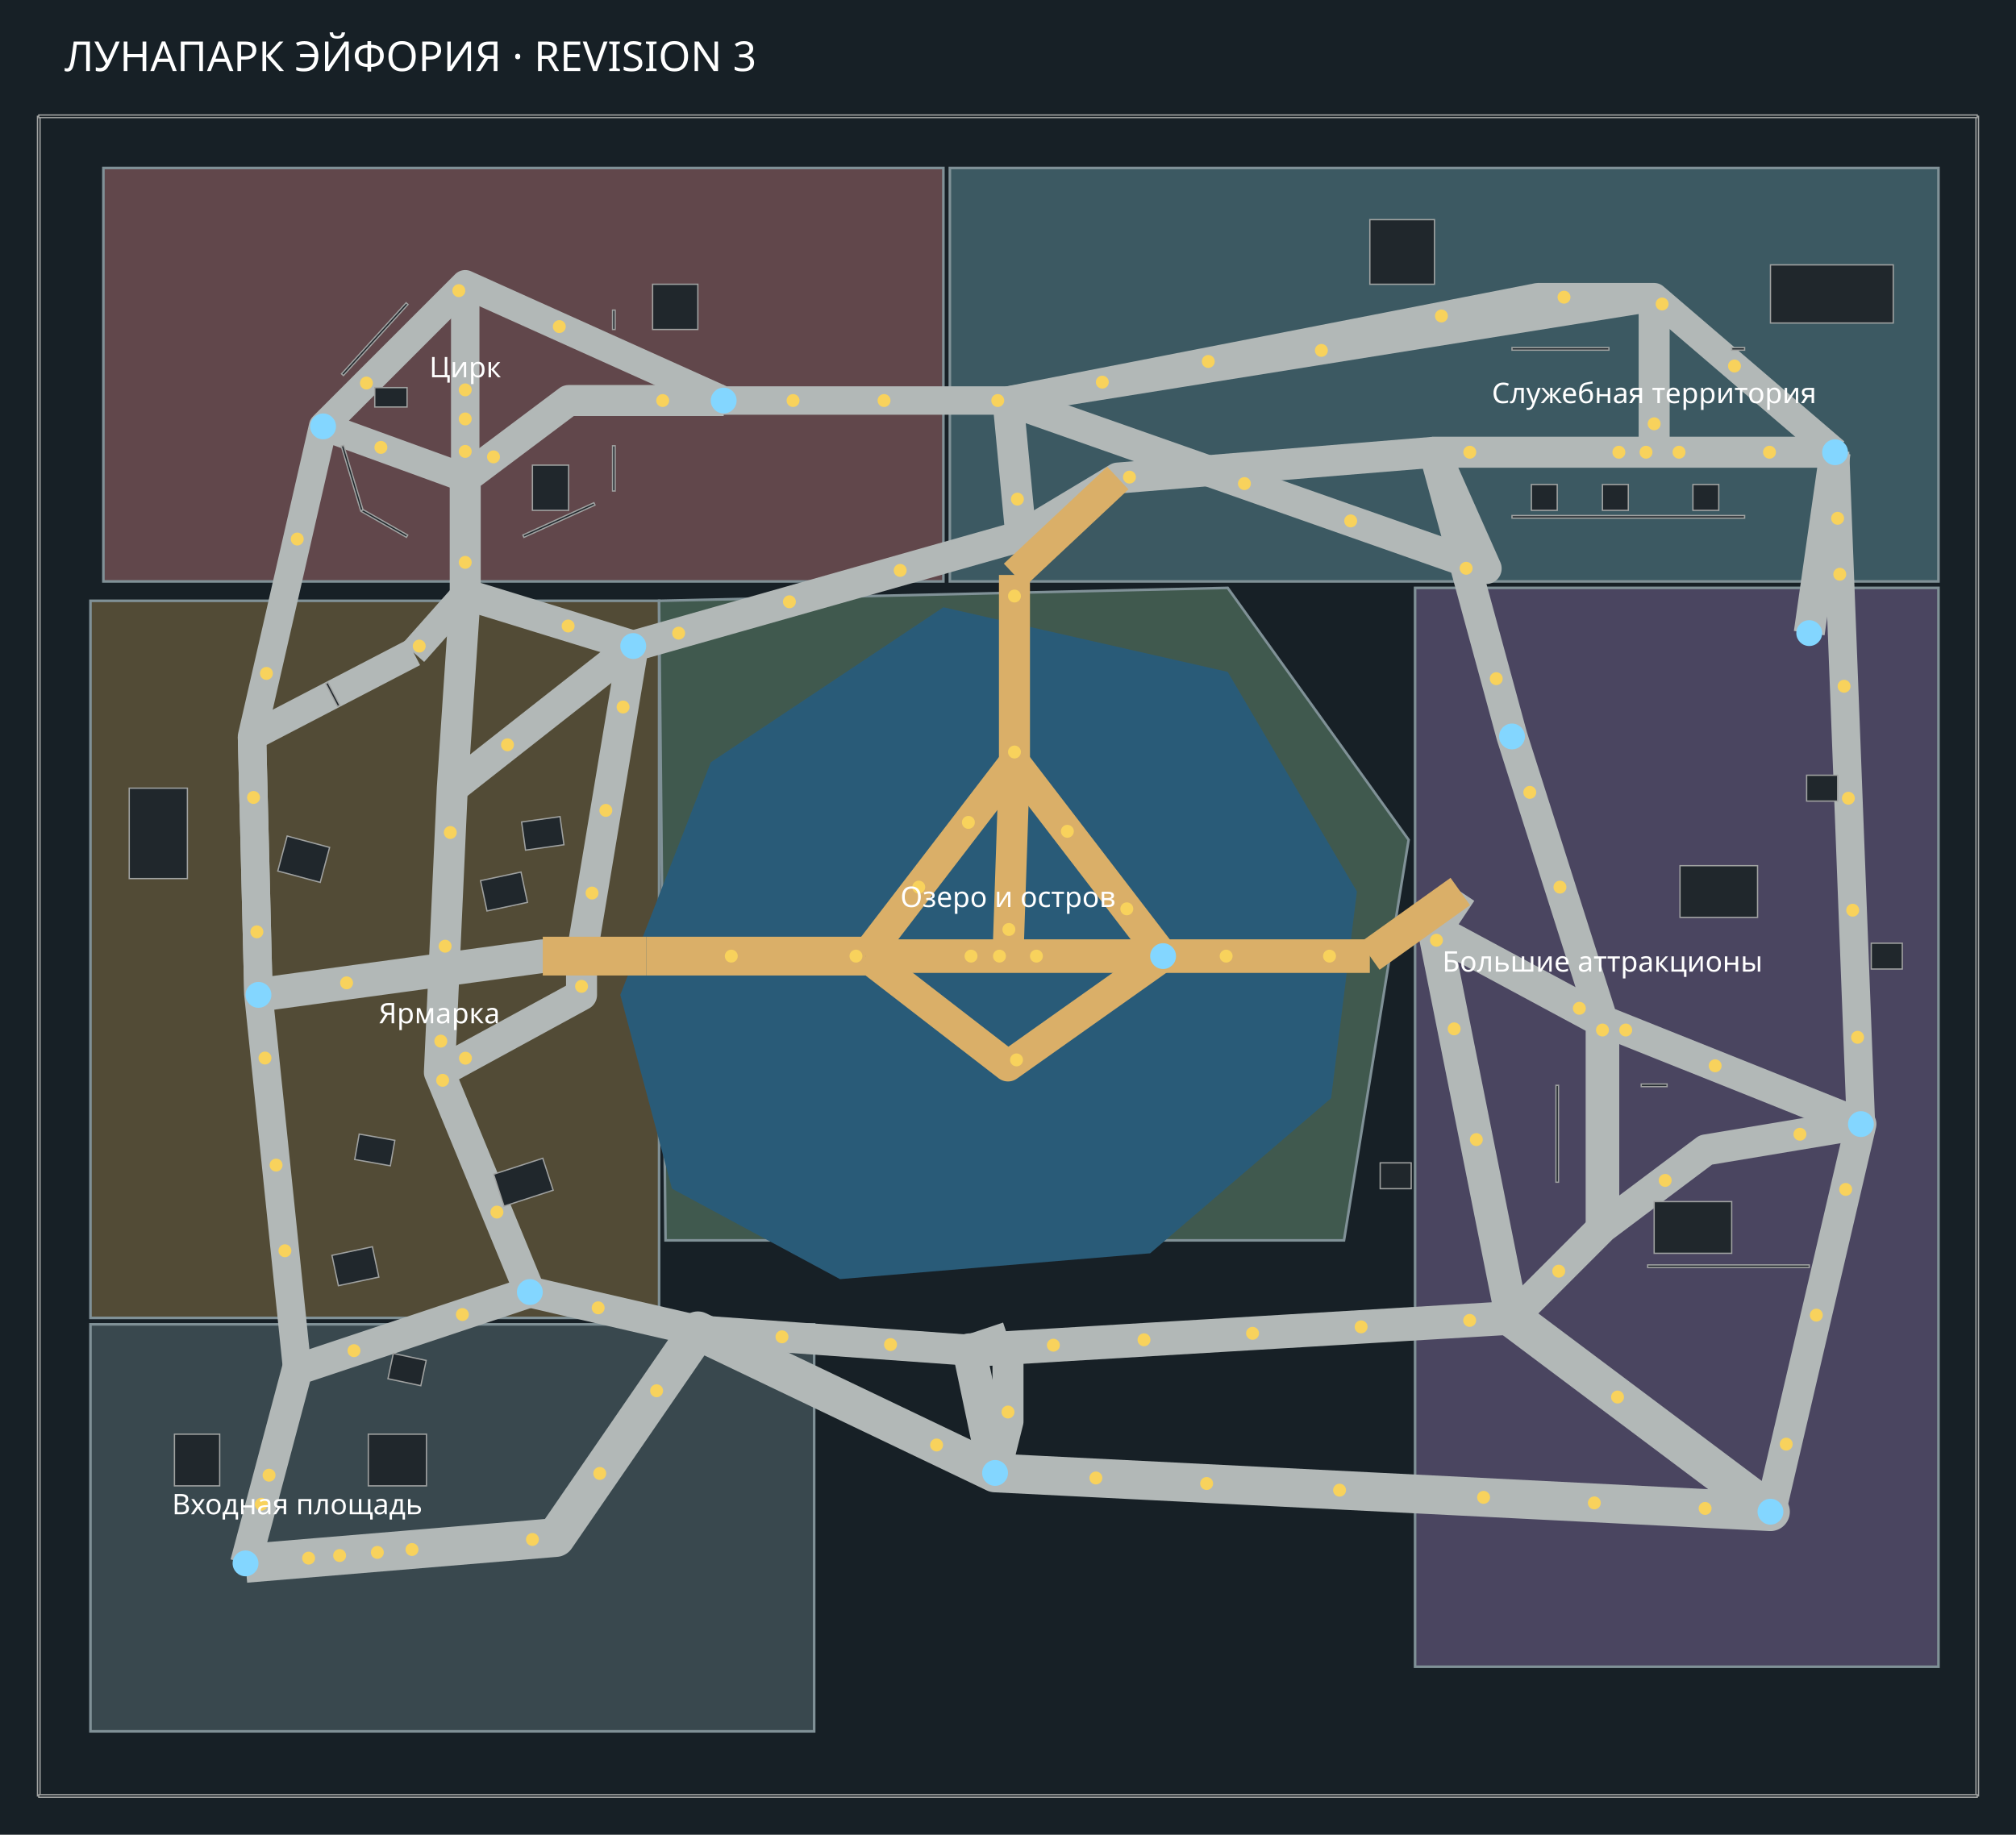
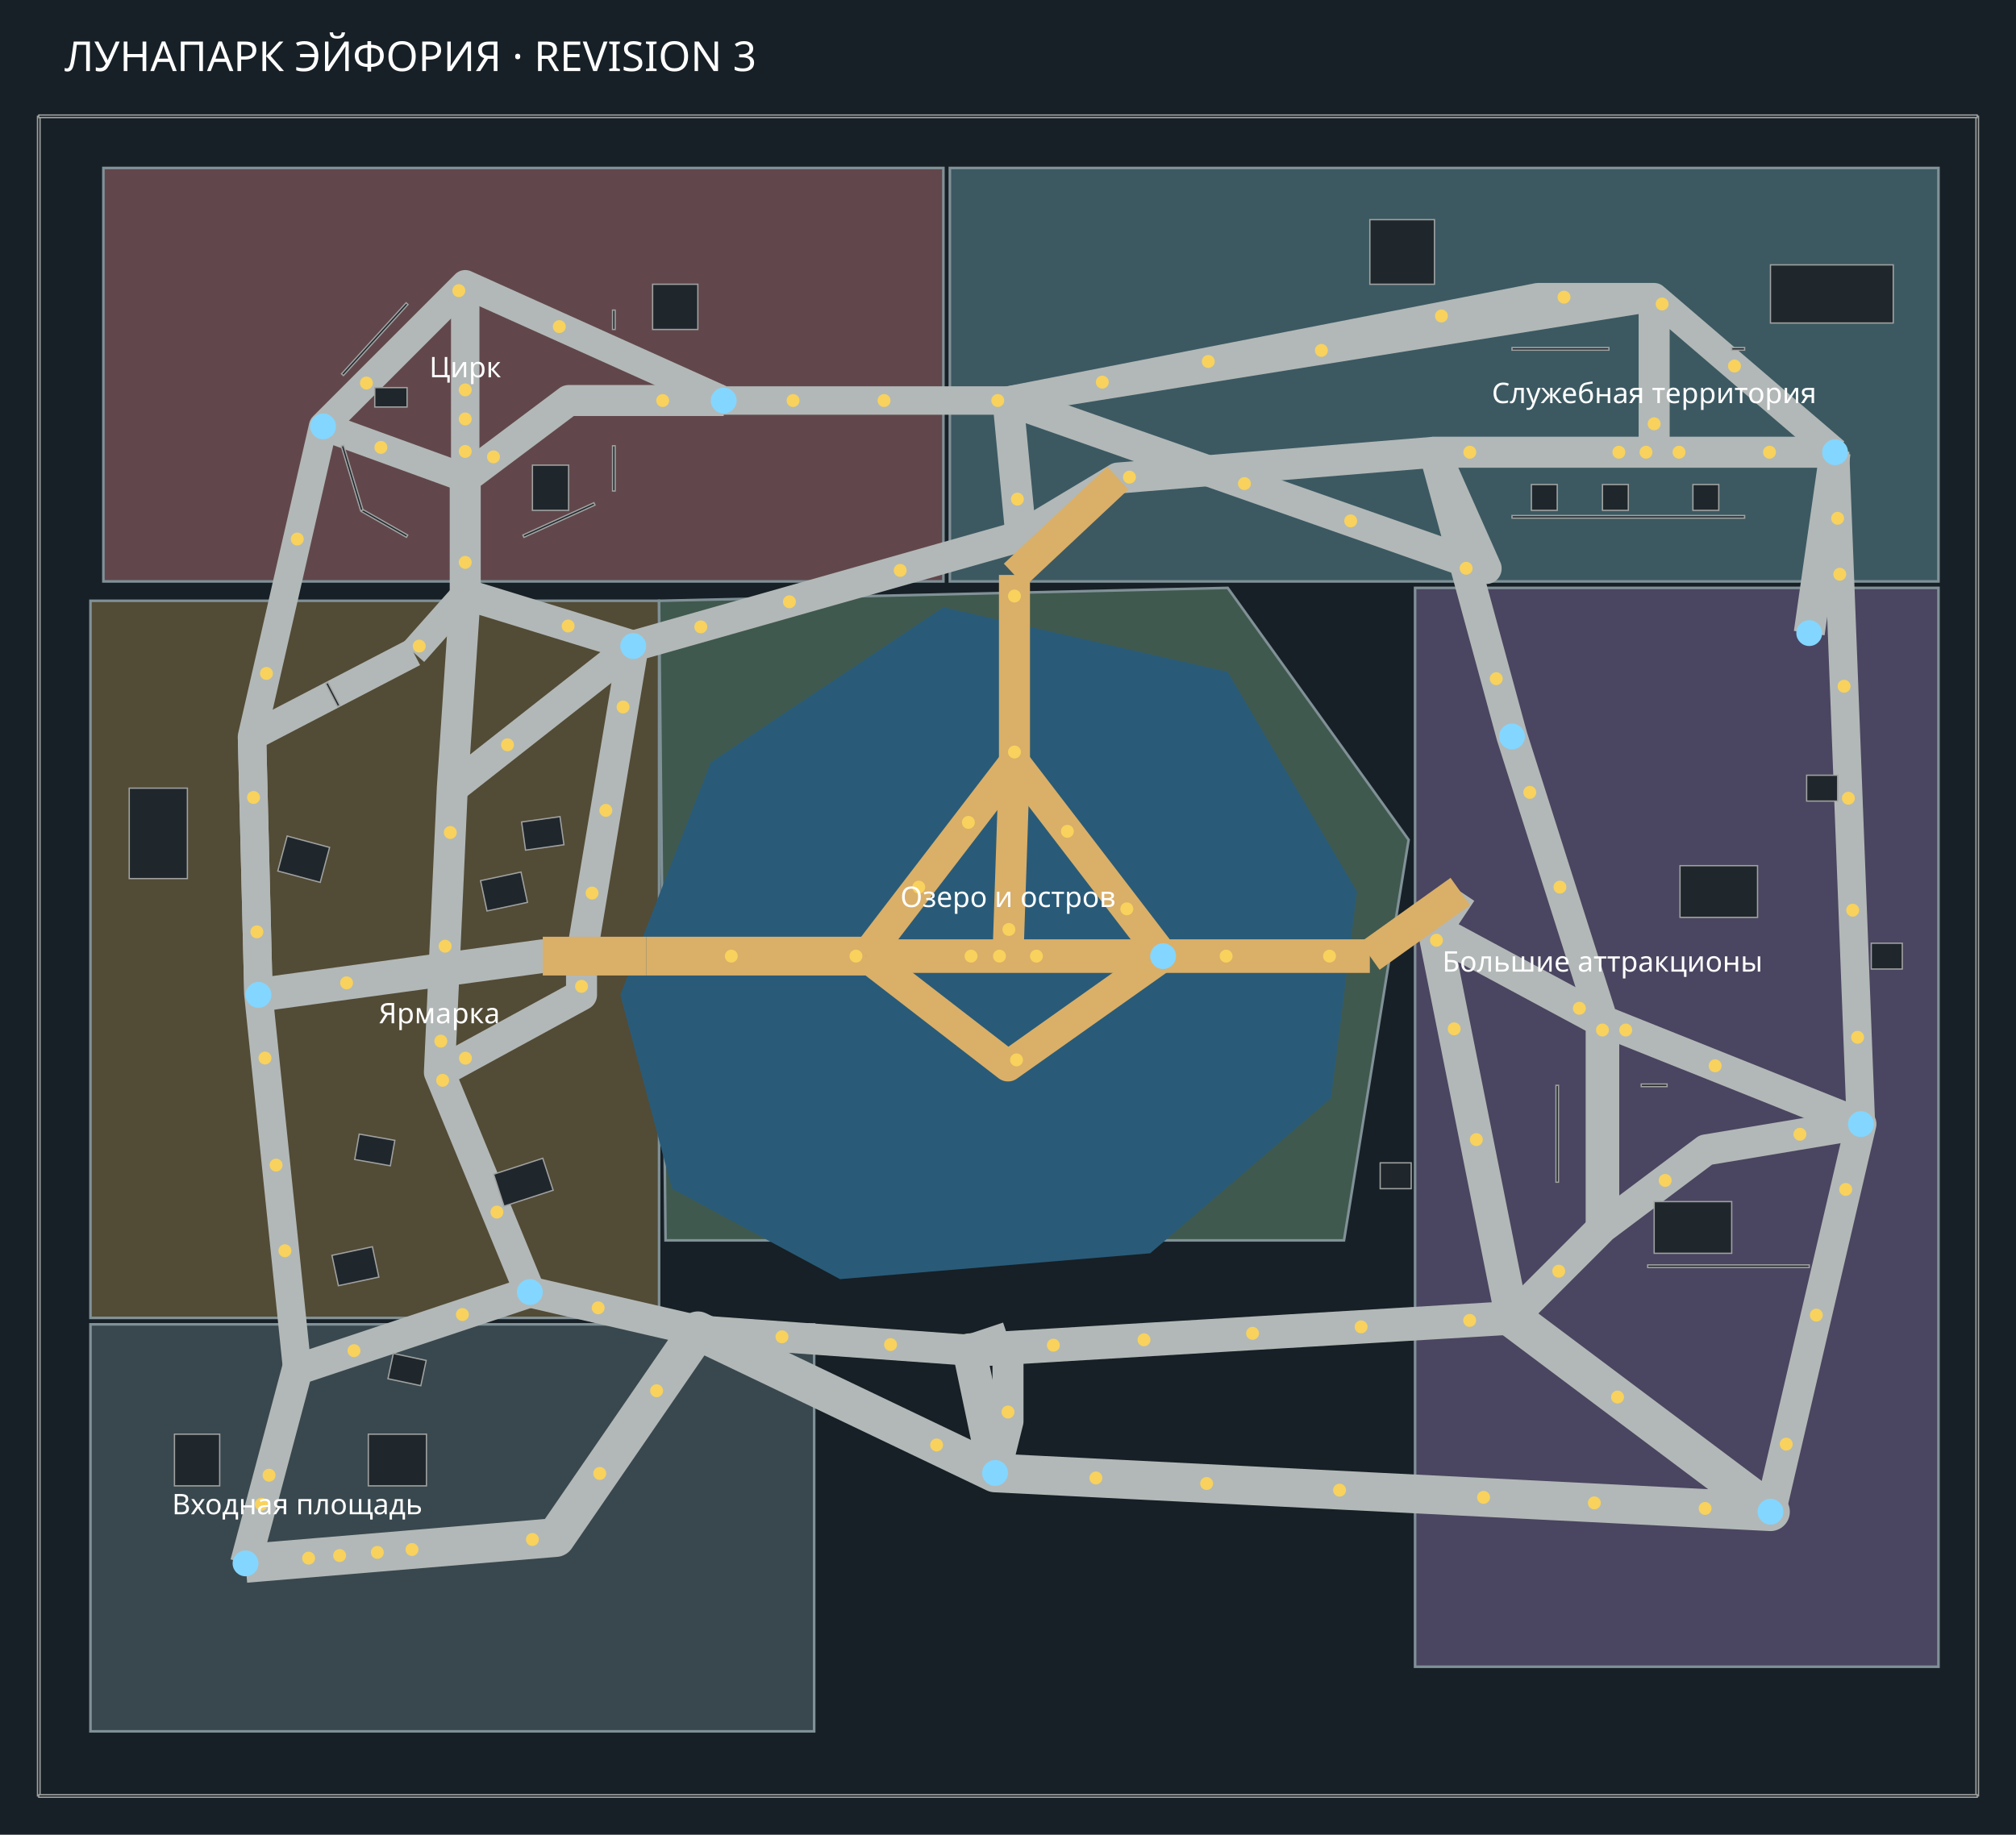
<svg xmlns="http://www.w3.org/2000/svg" viewBox="-30 -90 1560 1420">
  <rect x="-30" y="-90" width="1560" height="1420" fill="#172026" />
  <text x="20" y="-35" fill="white" font-size="32" font-family="sans-serif">ЛУНАПАРК ЭЙФОРИЯ · REVISION 3</text>
  <g transform="translate(0 1300) scale(1 -1)">
    <polygon points="40.0,50.0 600.0,50.0 600.0,365.0 40.0,365.0" fill="#39484e" stroke="#809197" stroke-width="2" />
    <polygon points="40.0,370.0 480.0,370.0 480.0,925.0 40.0,925.0" fill="#524b36" stroke="#809197" stroke-width="2" />
    <polygon points="485.0,430.0 1010.0,430.0 1060.0,740.0 920.0,935.0 480.0,925.0" fill="#40594e" stroke="#809197" stroke-width="2" />
    <polygon points="1065.0,100.0 1470.0,100.0 1470.0,935.0 1065.0,935.0" fill="#4a4560" stroke="#809197" stroke-width="2" />
    <polygon points="50.0,940.0 700.0,940.0 700.0,1260.0 50.0,1260.0" fill="#61474b" stroke="#809197" stroke-width="2" />
    <polygon points="705.0,940.0 1470.0,940.0 1470.0,1260.0 705.0,1260.0" fill="#3c5962" stroke="#809197" stroke-width="2" />
    <polygon points="490.0,470.0 620.0,400.0 860.0,420.0 1000.0,540.0 1020.0,700.0 920.0,870.0 700.0,920.0 520.0,800.0 450.0,620.0" fill="#295b78" />
    <polyline points="160,180 400,200 510,360 740,250 1340,220 1140,370" stroke="#b2b8b7" stroke-width="30" fill="none" stroke-linejoin="round" />
    <polyline points="160,180 200,330 380,390 310,560 320,780 330,930" stroke="#b2b8b7" stroke-width="24" fill="none" stroke-linejoin="round" />
    <polyline points="200,330 170,620 165,820 220,1060 330,1170 530,1080 750,1080 1250,1160 1390,1040" stroke="#b2b8b7" stroke-width="22" fill="none" stroke-linejoin="round" />
    <polyline points="380,390 510,360 720,345 750,355" stroke="#b2b8b7" stroke-width="24" fill="none" stroke-linejoin="round" />
    <polyline points="310,560 420,620 420,650 460,890 330,930" stroke="#b2b8b7" stroke-width="24" fill="none" stroke-linejoin="round" />
    <polyline points="320,780 460,890 760,975 750,1080" stroke="#b2b8b7" stroke-width="24" fill="none" stroke-linejoin="round" />
    <polyline points="330,930 330,1020 410,1080 530,1080" stroke="#b2b8b7" stroke-width="24" fill="none" stroke-linejoin="round" />
    <polyline points="220,1060 330,1020 330,1170" stroke="#b2b8b7" stroke-width="22" fill="none" stroke-linejoin="round" />
    <polyline points="1340,220 1410,520 1210,600 1140,820 1080,1040 1180,1040 1250,1040 1390,1040" stroke="#b2b8b7" stroke-width="24" fill="none" stroke-linejoin="round" />
    <polyline points="1140,370 1210,440 1290,500 1410,520" stroke="#b2b8b7" stroke-width="24" fill="none" stroke-linejoin="round" />
    <polyline points="1210,440 1210,600 1080,670 1100,700" stroke="#b2b8b7" stroke-width="26" fill="none" stroke-linejoin="round" />
    <polyline points="1410,520 1390,1040" stroke="#b2b8b7" stroke-width="22" fill="none" stroke-linejoin="round" />
    <polyline points="1250,1040 1250,1160" stroke="#b2b8b7" stroke-width="24" fill="none" stroke-linejoin="round" />
    <polyline points="1080,1040 1120,950 750,1080" stroke="#b2b8b7" stroke-width="24" fill="none" stroke-linejoin="round" />
    <polyline points="1250,1160 1160,1160 750,1080" stroke="#b2b8b7" stroke-width="22" fill="none" stroke-linejoin="round" />
    <polyline points="760,975 835,1020 1080,1040" stroke="#b2b8b7" stroke-width="24" fill="none" stroke-linejoin="round" />
    <polyline points="740,250 720,345 1140,370 1080,670" stroke="#b2b8b7" stroke-width="26" fill="none" stroke-linejoin="round" />
    <polyline points="640,650 750,565 870,650 755,800 640,650" stroke="#daaf68" stroke-width="24" fill="none" stroke-linejoin="round" />
    <polyline points="640,650 750,650 870,650" stroke="#daaf68" stroke-width="26" fill="none" stroke-linejoin="round" />
    <polyline points="750,650 755,800" stroke="#daaf68" stroke-width="24" fill="none" stroke-linejoin="round" />
    <polyline points="170,620 390,650 420,650" stroke="#b2b8b7" stroke-width="26" fill="none" stroke-linejoin="round" />
    <polyline points="740,250 750,290 750,355" stroke="#b2b8b7" stroke-width="24" fill="none" stroke-linejoin="round" />
    <polyline points="170,620 165,820" stroke="#b2b8b7" stroke-width="22" fill="none" stroke-linejoin="round" />
    <polyline points="290,885 330,930" stroke="#b2b8b7" stroke-width="22" fill="none" stroke-linejoin="round" />
    <polyline points="1370,900 1390,1040" stroke="#b2b8b7" stroke-width="24" fill="none" stroke-linejoin="round" />
    <polyline points="390,650 470,650" stroke="#daaf68" stroke-width="30" fill="none" stroke-linejoin="round" />
    <polyline points="470,650 640,650" stroke="#daaf68" stroke-width="30" fill="none" stroke-linejoin="round" />
    <polyline points="870,650 1030,650" stroke="#daaf68" stroke-width="26" fill="none" stroke-linejoin="round" />
    <polyline points="1030,650 1100,700" stroke="#daaf68" stroke-width="26" fill="none" stroke-linejoin="round" />
    <polyline points="755,800 755,945" stroke="#daaf68" stroke-width="24" fill="none" stroke-linejoin="round" />
    <polyline points="755,945 835,1020" stroke="#daaf68" stroke-width="24" fill="none" stroke-linejoin="round" />
    <polyline points="165,820 290,885" stroke="#b2b8b7" stroke-width="22" fill="none" stroke-linejoin="round" />
    <rect x="226.5" y="842.5" width="2.0" height="20.0" fill="#20272c" stroke="#a0a2a1" transform="rotate(27.47443 227.5 852.5)" />
    <rect x="105.0" y="240.0" width="35.0" height="40.0" fill="#20272c" stroke="#a0a2a1" transform="rotate(0 122.5 260.0)" />
    <rect x="255.0" y="240.0" width="45.0" height="40.0" fill="#20272c" stroke="#a0a2a1" transform="rotate(0 277.5 260.0)" />
    <rect x="229.0" y="398.0" width="32.0" height="24.0" fill="#20272c" stroke="#a0a2a1" transform="rotate(12 245.0 410.0)" />
    <rect x="246.0" y="490.0" width="28.0" height="20.0" fill="#20272c" stroke="#a0a2a1" transform="rotate(-10 260.0 500.0)" />
    <rect x="355.0" y="462.0" width="40.0" height="26.0" fill="#20272c" stroke="#a0a2a1" transform="rotate(18 375.0 475.0)" />
    <rect x="188.0" y="711.0" width="34.0" height="28.0" fill="#20272c" stroke="#a0a2a1" transform="rotate(-15 205.0 725.0)" />
    <rect x="375.0" y="734.0" width="30.0" height="22.0" fill="#20272c" stroke="#a0a2a1" transform="rotate(8 390.0 745.0)" />
    <rect x="272.0" y="320.0" width="26.0" height="20.0" fill="#20272c" stroke="#a0a2a1" transform="rotate(-12 285.0 330.0)" />
    <rect x="344.0" y="688.0" width="32.0" height="24.0" fill="#20272c" stroke="#a0a2a1" transform="rotate(12 360.0 700.0)" />
    <rect x="70.0" y="710.0" width="45.0" height="70.0" fill="#20272c" stroke="#a0a2a1" transform="rotate(0 92.5 745.0)" />
    <rect x="247.344" y="984.0" width="40.311" height="2.0" fill="#20272c" stroke="#a0a2a1" transform="rotate(-29.74488 267.5 985.0)" />
    <rect x="372.292" y="986.5" width="60.415" height="2.0" fill="#20272c" stroke="#a0a2a1" transform="rotate(24.44395 402.5 987.5)" />
    <rect x="427.5" y="1026.5" width="35.0" height="2.0" fill="#20272c" stroke="#a0a2a1" transform="rotate(90.0 445.0 1027.5)" />
    <rect x="437.5" y="1141.5" width="15.0" height="2.0" fill="#20272c" stroke="#a0a2a1" transform="rotate(90.0 445.0 1142.5)" />
    <rect x="216.399" y="1019.0" width="52.202" height="2.0" fill="#20272c" stroke="#a0a2a1" transform="rotate(106.6992 242.5 1020.0)" />
    <rect x="222.835" y="1126.5" width="74.33" height="2.0" fill="#20272c" stroke="#a0a2a1" transform="rotate(47.72631 260.0 1127.5)" />
    <rect x="382.0" y="995.0" width="28.0" height="35.0" fill="#20272c" stroke="#a0a2a1" transform="rotate(0 396.0 1012.5)" />
    <rect x="260.0" y="1075.0" width="25.0" height="15.0" fill="#20272c" stroke="#a0a2a1" transform="rotate(0 272.5 1082.5)" />
    <rect x="475.0" y="1135.0" width="35.0" height="35.0" fill="#20272c" stroke="#a0a2a1" transform="rotate(0 492.5 1152.5)" />
    <rect x="1245.0" y="409.0" width="125.0" height="2.0" fill="#20272c" stroke="#a0a2a1" transform="rotate(0.0 1307.5 410.0)" />
    <rect x="1240.0" y="549.0" width="20.0" height="2.0" fill="#20272c" stroke="#a0a2a1" transform="rotate(0.0 1250.0 550.0)" />
    <rect x="1137.5" y="511.5" width="75.0" height="2.0" fill="#20272c" stroke="#a0a2a1" transform="rotate(90.0 1175.0 512.5)" />
    <rect x="1250.0" y="420.0" width="60.0" height="40.0" fill="#20272c" stroke="#a0a2a1" transform="rotate(0 1280.0 440.0)" />
    <rect x="1270.0" y="680.0" width="60.0" height="40.0" fill="#20272c" stroke="#a0a2a1" transform="rotate(0 1300.0 700.0)" />
    <rect x="1038.0" y="470.0" width="24.0" height="20.0" fill="#20272c" stroke="#a0a2a1" transform="rotate(0 1050.0 480.0)" />
    <rect x="1368.0" y="770.0" width="24.0" height="20.0" fill="#20272c" stroke="#a0a2a1" transform="rotate(0 1380.0 780.0)" />
    <rect x="1418.0" y="640.0" width="24.0" height="20.0" fill="#20272c" stroke="#a0a2a1" transform="rotate(0 1430.0 650.0)" />
    <rect x="1140.0" y="989.0" width="180.0" height="2.0" fill="#20272c" stroke="#a0a2a1" transform="rotate(0.0 1230.0 990.0)" />
    <rect x="1140.0" y="1119.0" width="75.0" height="2.0" fill="#20272c" stroke="#a0a2a1" transform="rotate(0.0 1177.5 1120.0)" />
    <rect x="1310.0" y="1119.0" width="10.0" height="2.0" fill="#20272c" stroke="#a0a2a1" transform="rotate(0.0 1315.0 1120.0)" />
    <rect x="1155.0" y="995.0" width="20.0" height="20.0" fill="#20272c" stroke="#a0a2a1" transform="rotate(0 1165.0 1005.0)" />
    <rect x="1210.0" y="995.0" width="20.0" height="20.0" fill="#20272c" stroke="#a0a2a1" transform="rotate(0 1220.0 1005.0)" />
    <rect x="1280.0" y="995.0" width="20.0" height="20.0" fill="#20272c" stroke="#a0a2a1" transform="rotate(0 1290.0 1005.0)" />
    <rect x="1340.0" y="1140.0" width="95.0" height="45.0" fill="#20272c" stroke="#a0a2a1" transform="rotate(0 1387.5 1162.5)" />
    <rect x="1030.0" y="1170.0" width="50.0" height="50.0" fill="#20272c" stroke="#a0a2a1" transform="rotate(0 1055.0 1195.0)" />
    <rect x="-1.0" y="0.0" width="2.0" height="1300.0" fill="#20272c" stroke="#a0a2a1" transform="rotate(0 0.0 650.0)" />
    <rect x="1499.0" y="0.0" width="2.0" height="1300.0" fill="#20272c" stroke="#a0a2a1" transform="rotate(0 1500.0 650.0)" />
    <rect x="0.0" y="-1.0" width="1500.0" height="2.0" fill="#20272c" stroke="#a0a2a1" transform="rotate(0 750.0 0.0)" />
    <rect x="0.0" y="1299.0" width="1500.0" height="2.0" fill="#20272c" stroke="#a0a2a1" transform="rotate(0 750.0 1300.0)" />
    <circle cx="172.2" cy="225.75" r="5" fill="#f8d25c" />
    <circle cx="208.8" cy="184.067" r="5" fill="#f8d25c" />
    <circle cx="432.867" cy="377.8" r="5" fill="#f8d25c" />
    <circle cx="327.8" cy="372.6" r="5" fill="#f8d25c" />
    <circle cx="1362.8" cy="512.133" r="5" fill="#f8d25c" />
    <circle cx="1398.2" cy="469.429" r="5" fill="#f8d25c" />
    <circle cx="1339.25" cy="1040.0" r="5" fill="#f8d25c" />
    <circle cx="1391.967" cy="988.867" r="5" fill="#f8d25c" />
    <circle cx="482.8" cy="1080.0" r="5" fill="#f8d25c" />
    <circle cx="583.68" cy="1080.0" r="5" fill="#f8d25c" />
    <circle cx="452.133" cy="842.8" r="5" fill="#f8d25c" />
    <circle cx="409.625" cy="905.5" r="5" fill="#f8d25c" />
    <circle cx="841.94" cy="686.6" r="5" fill="#f8d25c" />
    <circle cx="918.8" cy="650.0" r="5" fill="#f8d25c" />
    <circle cx="1153.767" cy="776.733" r="5" fill="#f8d25c" />
    <circle cx="1127.8" cy="864.733" r="5" fill="#f8d25c" />
    <circle cx="1396.967" cy="858.867" r="5" fill="#f8d25c" />
    <circle cx="1393.633" cy="945.533" r="5" fill="#f8d25c" />
    <circle cx="1289.429" cy="222.529" r="5" fill="#f8d25c" />
    <circle cx="1352.2" cy="272.286" r="5" fill="#f8d25c" />
    <circle cx="253.55" cy="1093.55" r="5" fill="#f8d25c" />
    <circle cx="264.733" cy="1043.733" r="5" fill="#f8d25c" />
    <circle cx="750.0" cy="297.15" r="5" fill="#f8d25c" />
    <circle cx="694.767" cy="271.633" r="5" fill="#f8d25c" />
    <circle cx="168.78" cy="668.8" r="5" fill="#f8d25c" />
    <circle cx="175.057" cy="571.114" r="5" fill="#f8d25c" />
    <circle cx="232.8" cy="186.067" r="5" fill="#f8d25c" />
    <circle cx="262.0" cy="188.5" r="5" fill="#f8d25c" />
    <circle cx="178.2" cy="248.25" r="5" fill="#f8d25c" />
    <circle cx="288.8" cy="190.733" r="5" fill="#f8d25c" />
    <circle cx="312.52" cy="553.88" r="5" fill="#f8d25c" />
    <circle cx="330.167" cy="571.0" r="5" fill="#f8d25c" />
    <circle cx="311.1" cy="584.2" r="5" fill="#f8d25c" />
    <circle cx="743.4" cy="650.0" r="5" fill="#f8d25c" />
    <circle cx="750.688" cy="670.625" r="5" fill="#f8d25c" />
    <circle cx="772.0" cy="650.0" r="5" fill="#f8d25c" />
    <circle cx="721.4" cy="650.0" r="5" fill="#f8d25c" />
    <circle cx="1210.0" cy="592.8" r="5" fill="#f8d25c" />
    <circle cx="1228.0" cy="592.8" r="5" fill="#f8d25c" />
    <circle cx="1192.125" cy="609.625" r="5" fill="#f8d25c" />
    <circle cx="330.0" cy="1065.75" r="5" fill="#f8d25c" />
    <circle cx="330.0" cy="1040.625" r="5" fill="#f8d25c" />
    <circle cx="330.0" cy="1088.25" r="5" fill="#f8d25c" />
    <circle cx="351.867" cy="1036.4" r="5" fill="#f8d25c" />
    <circle cx="1243.7" cy="1040.0" r="5" fill="#f8d25c" />
    <circle cx="1269.25" cy="1040.0" r="5" fill="#f8d25c" />
    <circle cx="1250.0" cy="1062.0" r="5" fill="#f8d25c" />
    <circle cx="1222.7" cy="1040.0" r="5" fill="#f8d25c" />
    <circle cx="904.98" cy="1110.24" r="5" fill="#f8d25c" />
    <circle cx="1023.24" cy="363.05" r="5" fill="#f8d25c" />
    <circle cx="755.0" cy="928.688" r="5" fill="#f8d25c" />
    <circle cx="176.183" cy="868.8" r="5" fill="#f8d25c" />
    <circle cx="535.875" cy="650.0" r="5" fill="#f8d25c" />
    <circle cx="1403.633" cy="685.533" r="5" fill="#f8d25c" />
    <circle cx="1085.38" cy="1145.44" r="5" fill="#f8d25c" />
    <circle cx="1015.167" cy="986.833" r="5" fill="#f8d25c" />
    <circle cx="903.714" cy="241.814" r="5" fill="#f8d25c" />
    <circle cx="1118.0" cy="231.1" r="5" fill="#f8d25c" />
    <circle cx="318.44" cy="745.68" r="5" fill="#f8d25c" />
    <circle cx="1176.167" cy="406.167" r="5" fill="#f8d25c" />
    <circle cx="580.857" cy="924.243" r="5" fill="#f8d25c" />
    <circle cx="742.08" cy="1080.0" r="5" fill="#f8d25c" />
    <circle cx="190.486" cy="421.971" r="5" fill="#f8d25c" />
    <circle cx="575.1" cy="355.35" r="5" fill="#f8d25c" />
    <circle cx="434.1" cy="249.6" r="5" fill="#f8d25c" />
    <circle cx="1081.543" cy="662.286" r="5" fill="#f8d25c" />
    <circle cx="855.24" cy="353.05" r="5" fill="#f8d25c" />
    <circle cx="428.133" cy="698.8" r="5" fill="#f8d25c" />
    <circle cx="294.4" cy="889.95" r="5" fill="#f8d25c" />
    <circle cx="1112.4" cy="508.0" r="5" fill="#f8d25c" />
    <circle cx="755.0" cy="807.975" r="5" fill="#f8d25c" />
    <circle cx="843.983" cy="1020.733" r="5" fill="#f8d25c" />
    <circle cx="1221.667" cy="308.75" r="5" fill="#f8d25c" />
    <circle cx="1107.333" cy="1040.0" r="5" fill="#f8d25c" />
    <circle cx="1258.533" cy="476.4" r="5" fill="#f8d25c" />
    <circle cx="1006.571" cy="236.671" r="5" fill="#f8d25c" />
    <circle cx="1375.5" cy="372.143" r="5" fill="#f8d25c" />
    <circle cx="166.18" cy="772.8" r="5" fill="#f8d25c" />
    <circle cx="200.017" cy="972.8" r="5" fill="#f8d25c" />
    <circle cx="1180.25" cy="1160.0" r="5" fill="#f8d25c" />
    <circle cx="666.571" cy="948.529" r="5" fill="#f8d25c" />
    <circle cx="632.35" cy="650.0" r="5" fill="#f8d25c" />
    <circle cx="1104.5" cy="950.167" r="5" fill="#f8d25c" />
    <circle cx="243.92" cy="344.64" r="5" fill="#f8d25c" />
    <circle cx="992.5" cy="1118.8" r="5" fill="#f8d25c" />
    <circle cx="402.8" cy="1137.24" r="5" fill="#f8d25c" />
    <circle cx="1407.417" cy="587.167" r="5" fill="#f8d25c" />
    <circle cx="932.944" cy="1015.722" r="5" fill="#f8d25c" />
    <circle cx="1400.3" cy="772.2" r="5" fill="#f8d25c" />
    <circle cx="818.0" cy="246.1" r="5" fill="#f8d25c" />
    <circle cx="659.1" cy="349.35" r="5" fill="#f8d25c" />
    <circle cx="939.24" cy="358.05" r="5" fill="#f8d25c" />
    <circle cx="1203.714" cy="226.814" r="5" fill="#f8d25c" />
    <circle cx="354.52" cy="451.88" r="5" fill="#f8d25c" />
    <circle cx="756.6" cy="569.675" r="5" fill="#f8d25c" />
    <circle cx="362.7" cy="813.55" r="5" fill="#f8d25c" />
    <circle cx="998.8" cy="650.0" r="5" fill="#f8d25c" />
    <circle cx="238.2" cy="629.3" r="5" fill="#f8d25c" />
    <circle cx="1107.24" cy="368.05" r="5" fill="#f8d25c" />
    <circle cx="478.1" cy="313.6" r="5" fill="#f8d25c" />
    <circle cx="325.05" cy="1165.05" r="5" fill="#f8d25c" />
    <circle cx="1177.1" cy="703.4" r="5" fill="#f8d25c" />
    <circle cx="822.98" cy="1094.24" r="5" fill="#f8d25c" />
    <circle cx="757.267" cy="1003.7" r="5" fill="#f8d25c" />
    <circle cx="1297.2" cy="565.12" r="5" fill="#f8d25c" />
    <circle cx="314.44" cy="657.68" r="5" fill="#f8d25c" />
    <circle cx="420.0" cy="626.6" r="5" fill="#f8d25c" />
-     <circle cx="495.143" cy="899.957" r="5" fill="#f8d25c" />
+     <circle cx="512.286" cy="904.814" r="5" fill="#f8d25c" />
    <circle cx="654.08" cy="1080.0" r="5" fill="#f8d25c" />
    <circle cx="1095.257" cy="593.714" r="5" fill="#f8d25c" />
    <circle cx="330.0" cy="954.75" r="5" fill="#f8d25c" />
    <circle cx="382.0" cy="198.5" r="5" fill="#f8d25c" />
    <circle cx="795.94" cy="746.6" r="5" fill="#f8d25c" />
    <circle cx="680.94" cy="703.4" r="5" fill="#f8d25c" />
    <circle cx="183.629" cy="488.257" r="5" fill="#f8d25c" />
    <circle cx="1256.16" cy="1154.72" r="5" fill="#f8d25c" />
    <circle cx="438.8" cy="762.8" r="5" fill="#f8d25c" />
    <circle cx="1312.16" cy="1106.72" r="5" fill="#f8d25c" />
    <circle cx="719.35" cy="753.5" r="5" fill="#f8d25c" />
    <circle cx="785.1" cy="348.875" r="5" fill="#f8d25c" />
    <circle cx="160.0" cy="180.0" r="10" fill="#83d6ff" />
    <circle cx="380.0" cy="390.0" r="10" fill="#83d6ff" />
    <circle cx="1410.0" cy="520.0" r="10" fill="#83d6ff" />
    <circle cx="1390.0" cy="1040.0" r="10" fill="#83d6ff" />
    <circle cx="530.0" cy="1080.0" r="10" fill="#83d6ff" />
    <circle cx="460.0" cy="890.0" r="10" fill="#83d6ff" />
    <circle cx="870.0" cy="650.0" r="10" fill="#83d6ff" />
    <circle cx="1140.0" cy="820.0" r="10" fill="#83d6ff" />
    <circle cx="1370.0" cy="900.0" r="10" fill="#83d6ff" />
    <circle cx="1340.0" cy="220.0" r="10" fill="#83d6ff" />
    <circle cx="220.0" cy="1060.0" r="10" fill="#83d6ff" />
    <circle cx="740.0" cy="250.0" r="10" fill="#83d6ff" />
    <circle cx="170.0" cy="620.0" r="10" fill="#83d6ff" />
  </g>
  <text x="200.0" y="1082.0" fill="white" text-anchor="middle" font-size="22" font-family="sans-serif">Входная площадь</text>
  <text x="310.0" y="702.0" fill="white" text-anchor="middle" font-size="22" font-family="sans-serif">Ярмарка</text>
  <text x="750.0" y="612.0" fill="white" text-anchor="middle" font-size="22" font-family="sans-serif">Озеро и остров</text>
  <text x="1210.0" y="662.0" fill="white" text-anchor="middle" font-size="22" font-family="sans-serif">Большие аттракционы</text>
  <text x="330.0" y="202.0" fill="white" text-anchor="middle" font-size="22" font-family="sans-serif">Цирк</text>
  <text x="1250.0" y="222.0" fill="white" text-anchor="middle" font-size="22" font-family="sans-serif">Служебная территория</text>
</svg>
